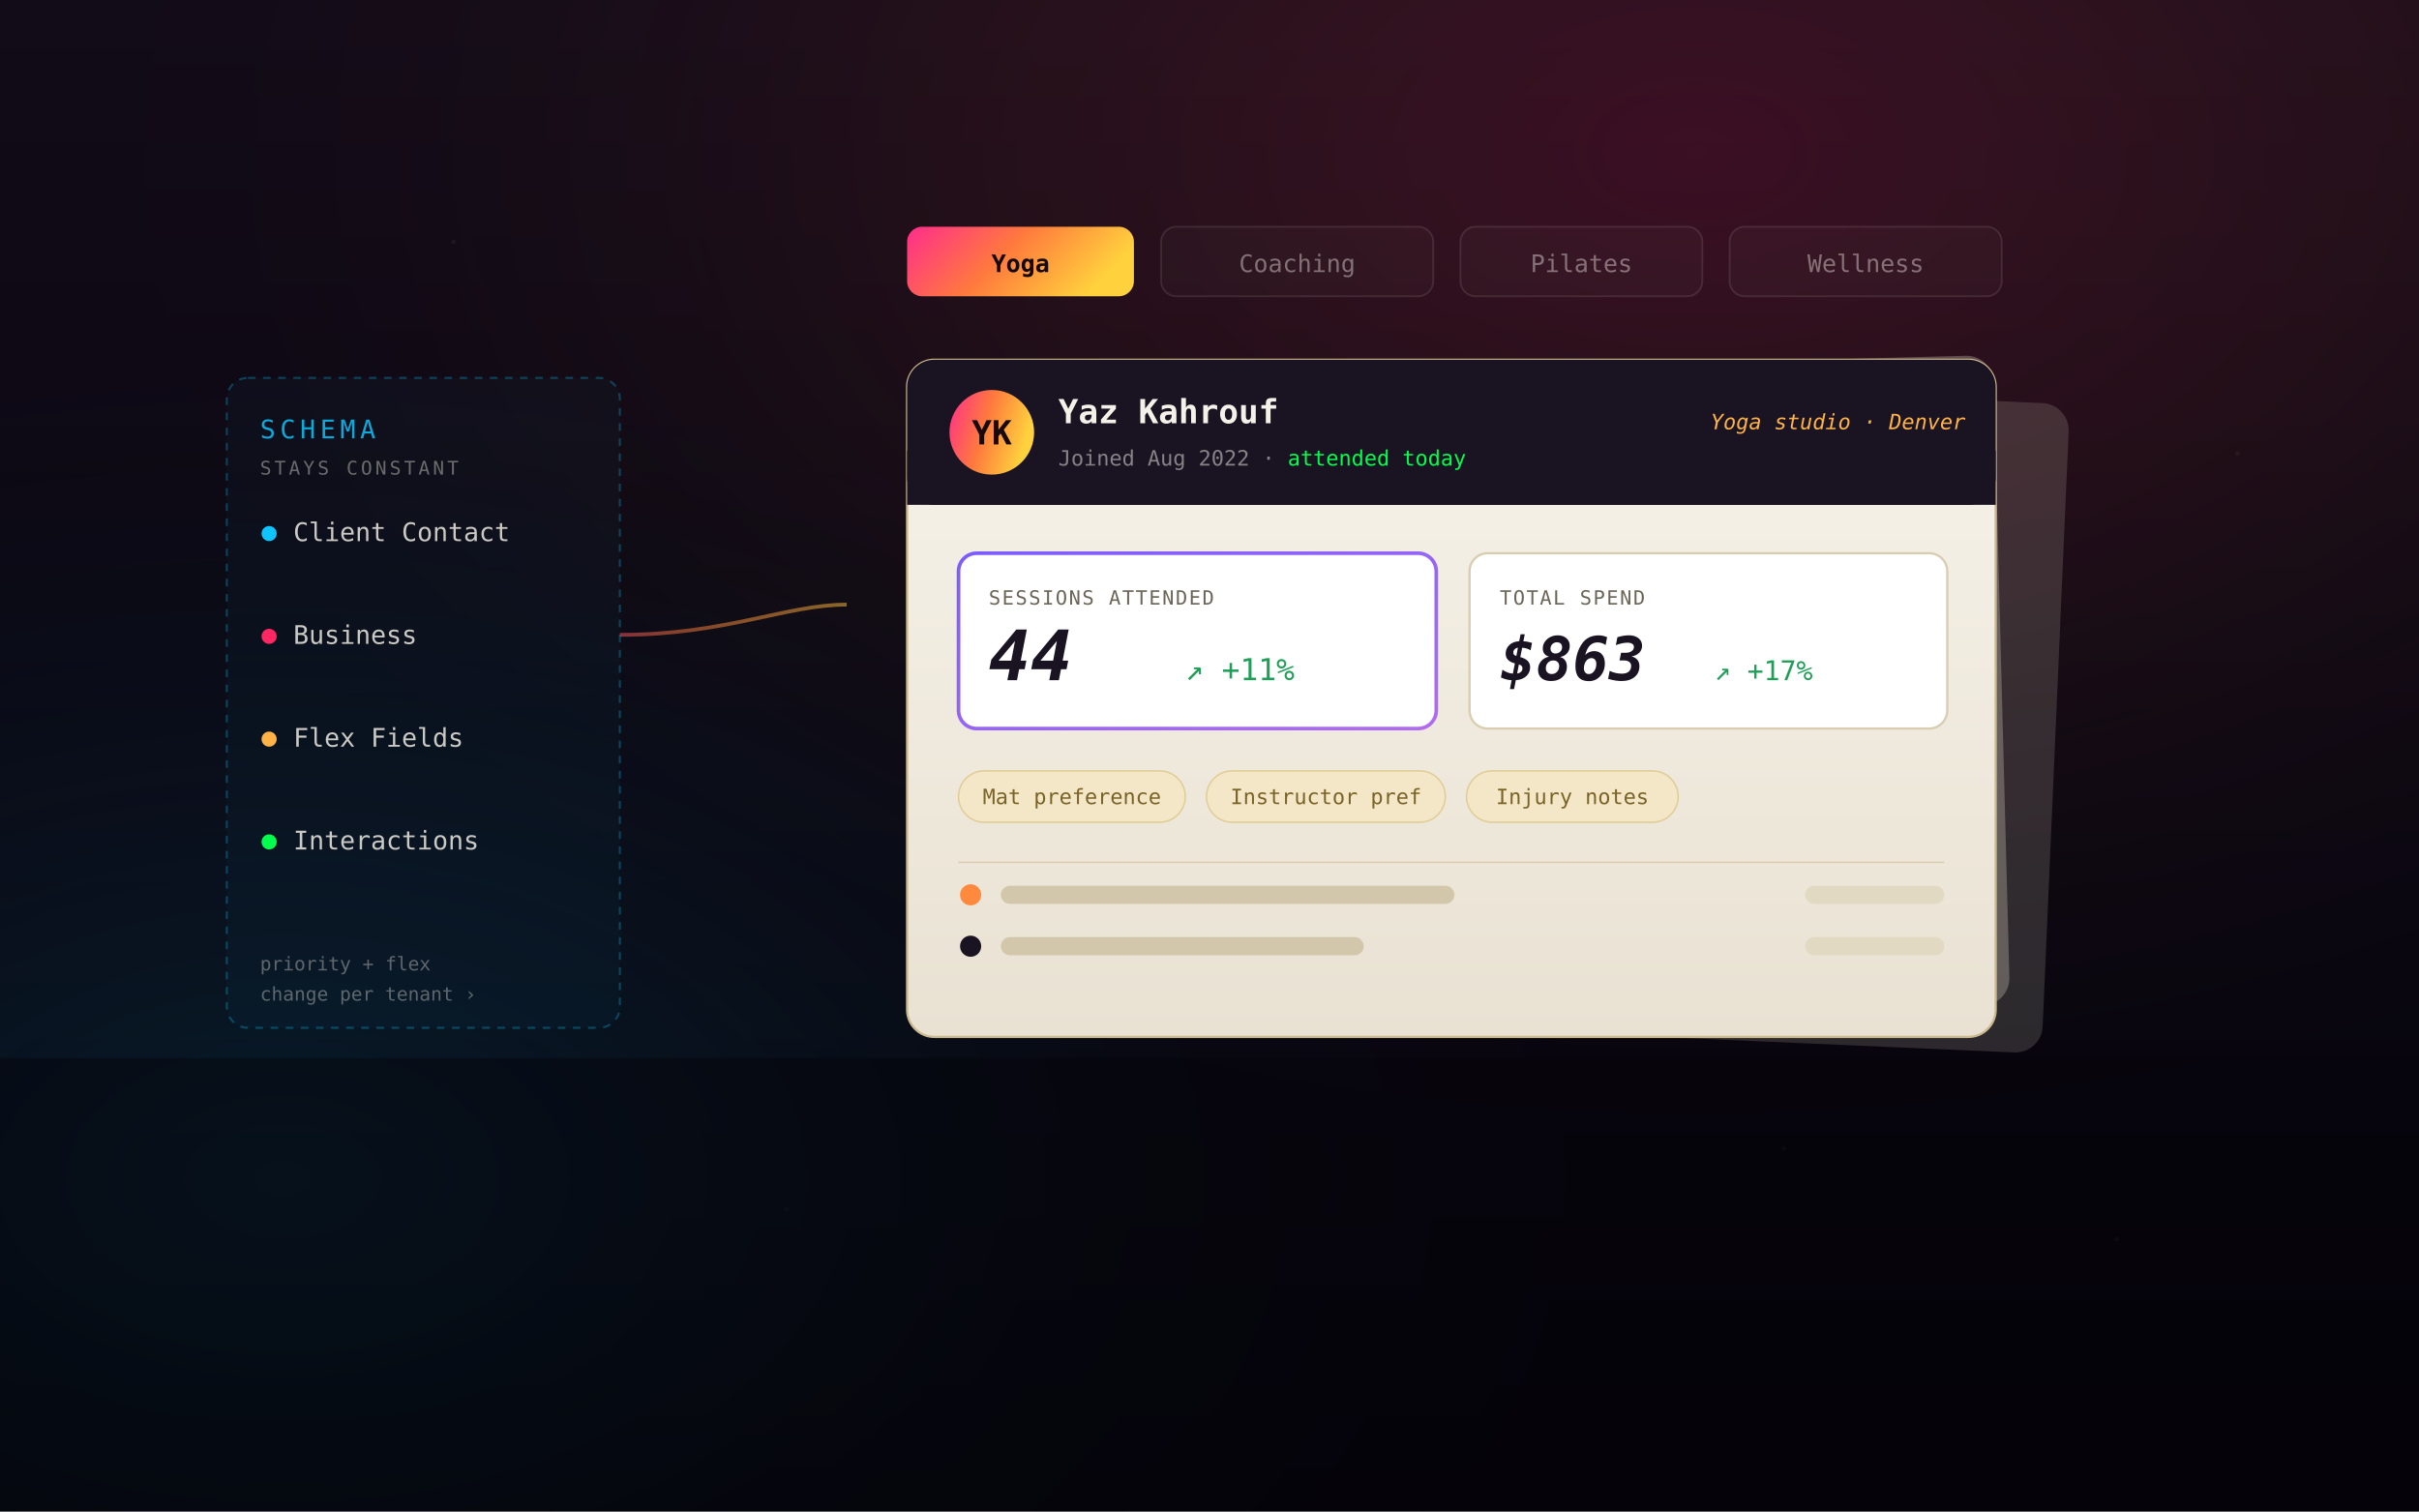
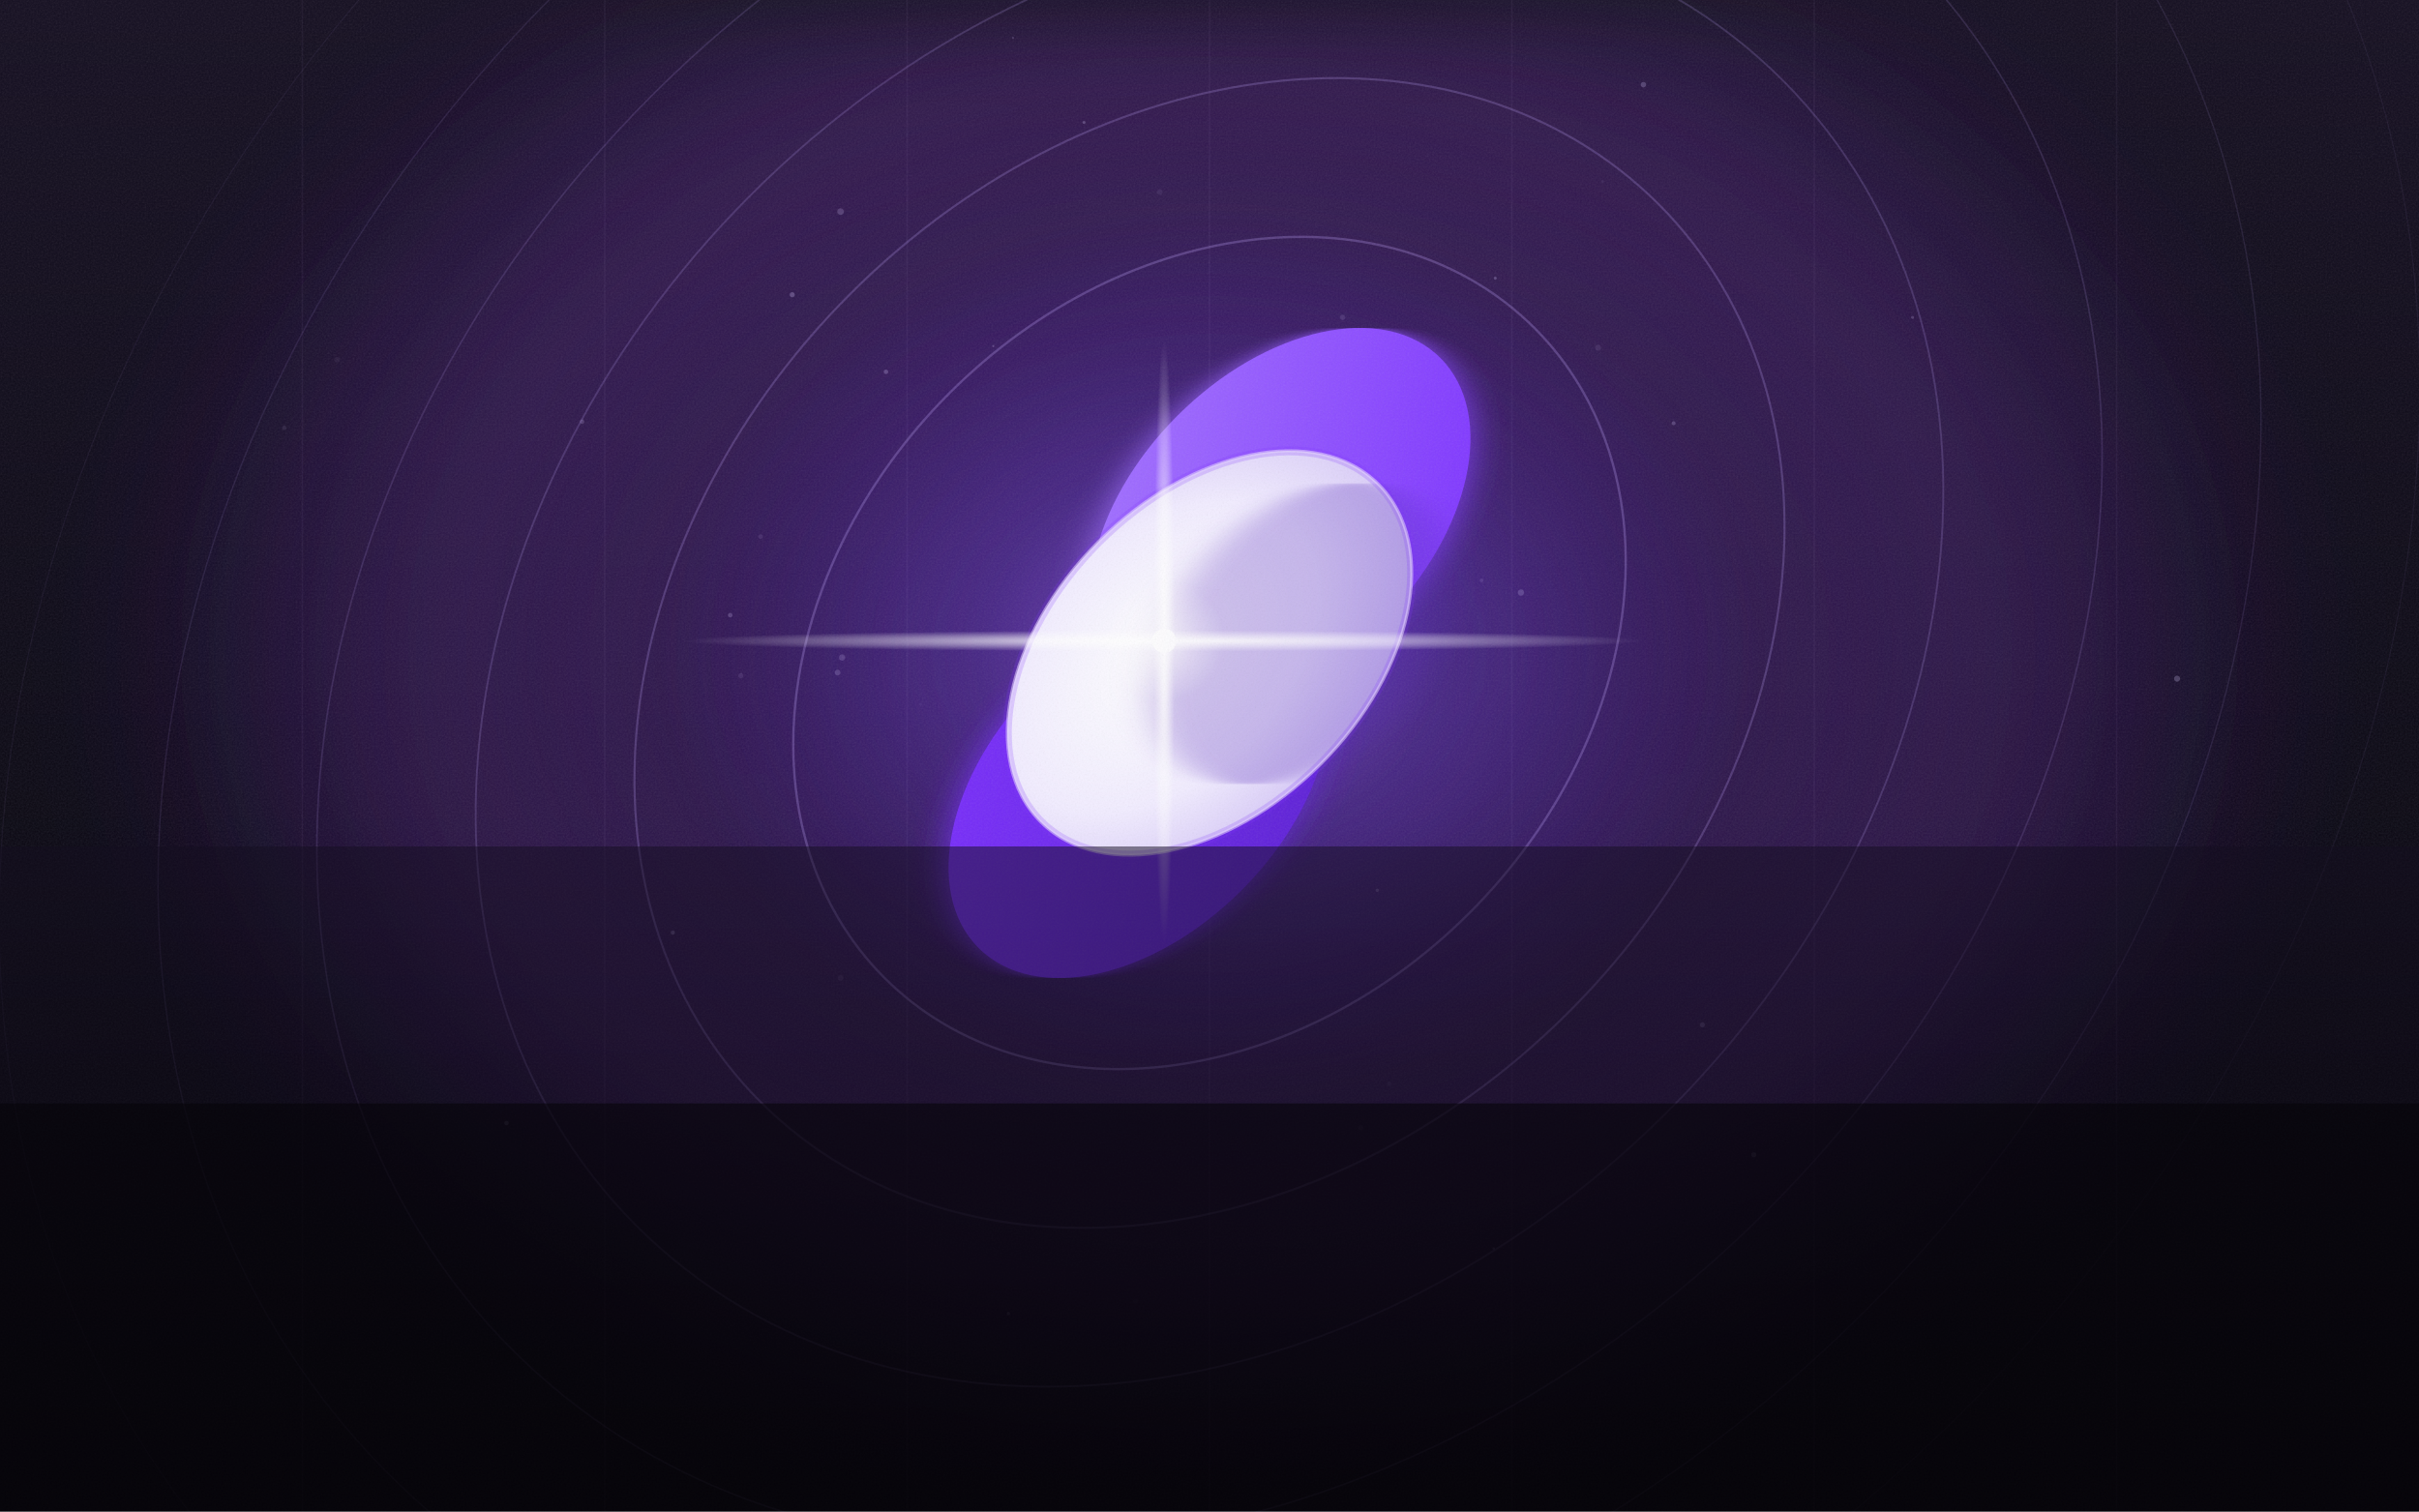
- <svg xmlns="http://www.w3.org/2000/svg" viewBox="0 0 1600 1000" preserveAspectRatio="xMidYMid slice" font-family="ui-monospace, SFMono-Regular, Menlo, Monaco, Consolas, monospace">
+ <svg xmlns="http://www.w3.org/2000/svg" viewBox="0 0 1600 1000" preserveAspectRatio="xMidYMid slice">
  <defs>
-     <linearGradient id="mo-bg" x1="0" y1="0" x2="0" y2="1">
-       <stop offset="0" stop-color="#120b18" />
-       <stop offset="0.5" stop-color="#0a0712" />
+     <linearGradient id="field" x1="0" y1="0" x2="0" y2="1">
+       <stop offset="0" stop-color="#140e20" />
+       <stop offset="0.5" stop-color="#0b0814" />
      <stop offset="1" stop-color="#050309" />
    </linearGradient>
-     <radialGradient id="mo-glowP" cx="0.7" cy="0.1" r="0.7">
-       <stop offset="0" stop-color="#ff2761" stop-opacity="0.18" />
-       <stop offset="0.5" stop-color="#ff5a3c" stop-opacity="0.06" />
-       <stop offset="1" stop-color="#000" stop-opacity="0" />
+     <radialGradient id="bloom" cx="0.5" cy="0.5" r="0.5">
+       <stop offset="0" stop-color="#a06bff" stop-opacity="0.95" />
+       <stop offset="0.42" stop-color="#6a31e0" stop-opacity="0.42" />
+       <stop offset="1" stop-color="#6a31e0" stop-opacity="0" />
    </radialGradient>
-     <radialGradient id="mo-glowC" cx="0.12" cy="0.78" r="0.6">
-       <stop offset="0" stop-color="#0ec4fc" stop-opacity="0.13" />
-       <stop offset="1" stop-color="#000" stop-opacity="0" />
+     <radialGradient id="bloomEdge" cx="0.5" cy="0.5" r="0.5">
+       <stop offset="0" stop-color="#ff6fcf" stop-opacity="0" />
+       <stop offset="0.7" stop-color="#c14bff" stop-opacity="0.16" />
+       <stop offset="1" stop-color="#7b2fff" stop-opacity="0" />
    </radialGradient>
-     <linearGradient id="mo-brand" x1="0" y1="0" x2="1" y2="0.3">
-       <stop offset="0" stop-color="#ff2d8b" />
-       <stop offset="0.5" stop-color="#ff7a3d" />
-       <stop offset="1" stop-color="#ffd23d" />
+     <radialGradient id="glint" cx="0.5" cy="0.5" r="0.5">
+       <stop offset="0" stop-color="#ffffff" stop-opacity="1" />
+       <stop offset="1" stop-color="#ffffff" stop-opacity="0" />
+     </radialGradient>
+     <radialGradient id="core" cx="0.42" cy="0.4" r="0.7">
+       <stop offset="0" stop-color="#ffffff" />
+       <stop offset="0.55" stop-color="#f1ecff" />
+       <stop offset="1" stop-color="#cdbcf5" />
+     </radialGradient>
+     <linearGradient id="bladeA" x1="0" y1="0" x2="1" y2="1">
+       <stop offset="0" stop-color="#a577ff" />
+       <stop offset="1" stop-color="#7b2fff" />
    </linearGradient>
-     <linearGradient id="mo-card" x1="0" y1="0" x2="0" y2="1">
-       <stop offset="0" stop-color="#f7f3ea" />
-       <stop offset="1" stop-color="#e9e2d3" />
+     <linearGradient id="bladeB" x1="0" y1="0" x2="1" y2="1">
+       <stop offset="0" stop-color="#7b2fff" />
+       <stop offset="1" stop-color="#5a1fd0" />
    </linearGradient>
-     <linearGradient id="mo-lead" x1="0" y1="0" x2="1" y2="1">
-       <stop offset="0" stop-color="#7b5cff" />
-       <stop offset="1" stop-color="#b06cf0" />
-     </linearGradient>
+     <filter id="soft" x="-60%" y="-60%" width="220%" height="220%">
+       <feGaussianBlur stdDeviation="34" />
+     </filter>
+     <filter id="soft2" x="-40%" y="-40%" width="180%" height="180%">
+       <feGaussianBlur stdDeviation="9" />
+     </filter>
+     <filter id="grain">
+       <feTurbulence type="fractalNoise" baseFrequency="0.85" numOctaves="2" stitchTiles="stitch" result="n" />
+       <feColorMatrix in="n" type="saturate" values="0" />
+       <feComponentTransfer>
+         <feFuncA type="linear" slope="0.5" />
+       </feComponentTransfer>
+     </filter>
  </defs>
-   <rect width="1600" height="1000" fill="url(#mo-bg)" />
-   <rect width="1600" height="1000" fill="url(#mo-glowP)" />
-   <rect width="1600" height="1000" fill="url(#mo-glowC)" />
-   <g transform="translate(150,250)">
-     <rect x="0" y="0" width="260" height="430" rx="14" fill="rgba(14,196,252,0.03)" stroke="rgba(14,196,252,0.28)" stroke-width="1.4" stroke-dasharray="5 5" />
-     <text x="22" y="40" font-size="17" letter-spacing="3" fill="#0ec4fc" opacity="0.85">SCHEMA</text>
-     <text x="22" y="64" font-size="12.5" letter-spacing="2" fill="rgba(245,241,232,0.4)">STAYS CONSTANT</text>
-     <g>
-       <g transform="translate(22,108)">
-         <circle cx="6" cy="-5" r="5" fill="#0ec4fc" />
-         <text x="22" y="0" font-size="17" fill="rgba(245,241,232,0.82)">Client Contact</text>
-       </g>
-       <g transform="translate(22,176)">
-         <circle cx="6" cy="-5" r="5" fill="#ff2761" />
-         <text x="22" y="0" font-size="17" fill="rgba(245,241,232,0.82)">Business</text>
-       </g>
-       <g transform="translate(22,244)">
-         <circle cx="6" cy="-5" r="5" fill="#ffb347" />
-         <text x="22" y="0" font-size="17" fill="rgba(245,241,232,0.82)">Flex Fields</text>
-       </g>
-       <g transform="translate(22,312)">
-         <circle cx="6" cy="-5" r="5" fill="#00ff4d" />
-         <text x="22" y="0" font-size="17" fill="rgba(245,241,232,0.82)">Interactions</text>
-       </g>
+   <rect width="1600" height="1000" fill="url(#field)" />
+   <ellipse cx="800" cy="432" rx="760" ry="560" fill="url(#bloomEdge)" opacity="0.9" filter="url(#soft)" />
+   <ellipse cx="800" cy="432" rx="720" ry="540" fill="url(#bloom)" opacity="0.5" filter="url(#soft)" />
+   <ellipse cx="800" cy="432" rx="360" ry="300" fill="url(#bloom)" opacity="0.6" />
+   <g stroke="#cdbcf5" stroke-width="1" opacity="0.05">
+     <line x1="200" y1="0" x2="200" y2="1000" />
+     <line x1="400" y1="0" x2="400" y2="1000" />
+     <line x1="600" y1="0" x2="600" y2="1000" />
+     <line x1="800" y1="0" x2="800" y2="1000" />
+     <line x1="1000" y1="0" x2="1000" y2="1000" />
+     <line x1="1200" y1="0" x2="1200" y2="1000" />
+     <line x1="1400" y1="0" x2="1400" y2="1000" />
+   </g>
+   <g fill="#d9ccff">
+     <circle cx="988" cy="826" r="0.8" opacity="0.23" />
+     <circle cx="717" cy="81" r="1.0" opacity="0.25" />
+     <circle cx="1126" cy="678" r="1.7" opacity="0.18" />
+     <circle cx="667" cy="869" r="1.1" opacity="0.21" />
+     <circle cx="586" cy="246" r="1.5" opacity="0.25" />
+     <circle cx="1057" cy="230" r="2.0" opacity="0.09" />
+     <circle cx="657" cy="229" r="0.7" opacity="0.24" />
+     <circle cx="919" cy="717" r="1.4" opacity="0.07" />
+     <circle cx="1060" cy="120" r="0.9" opacity="0.07" />
+     <circle cx="490" cy="447" r="1.7" opacity="0.11" />
+     <circle cx="188" cy="283" r="1.5" opacity="0.09" />
+     <circle cx="483" cy="407" r="1.5" opacity="0.23" />
+     <circle cx="385" cy="279" r="1.5" opacity="0.19" />
+     <circle cx="557" cy="435" r="2.1" opacity="0.18" />
+     <circle cx="524" cy="195" r="1.7" opacity="0.27" />
+     <circle cx="940" cy="376" r="1.8" opacity="0.07" />
+     <circle cx="556" cy="140" r="2.2" opacity="0.21" />
+     <circle cx="1265" cy="210" r="1.0" opacity="0.20" />
+     <circle cx="1006" cy="392" r="2.1" opacity="0.20" />
+     <circle cx="888" cy="210" r="1.8" opacity="0.12" />
+     <circle cx="670" cy="25" r="0.7" opacity="0.18" />
+     <circle cx="503" cy="355" r="1.5" opacity="0.11" />
+     <circle cx="554" cy="445" r="1.9" opacity="0.20" />
+     <circle cx="223" cy="238" r="1.9" opacity="0.06" />
+     <circle cx="900" cy="746" r="1.7" opacity="0.09" />
+     <circle cx="751" cy="861" r="1.6" opacity="0.05" />
+     <circle cx="609" cy="466" r="0.9" opacity="0.07" />
+     <circle cx="911" cy="589" r="1.1" opacity="0.23" />
+     <circle cx="1160" cy="764" r="1.7" opacity="0.23" />
+     <circle cx="335" cy="743" r="1.5" opacity="0.26" />
+     <circle cx="989" cy="184" r="1.0" opacity="0.25" />
+     <circle cx="980" cy="384" r="1.2" opacity="0.13" />
+     <circle cx="1107" cy="280" r="1.3" opacity="0.23" />
+     <circle cx="767" cy="127" r="1.9" opacity="0.07" />
+     <circle cx="1440" cy="449" r="2.0" opacity="0.25" />
+     <circle cx="1087" cy="56" r="1.8" opacity="0.24" />
+     <circle cx="556" cy="647" r="1.9" opacity="0.09" />
+     <circle cx="445" cy="617" r="1.4" opacity="0.25" />
+   </g>
+   <g transform="rotate(-45 800 432)" fill="none" stroke="#b79cf2">
+     <ellipse cx="800" cy="432" rx="304" ry="243.2" stroke-width="1.54" opacity="0.295" />
+     <ellipse cx="800" cy="432" rx="420" ry="336" stroke-width="1.38" opacity="0.250" />
+     <ellipse cx="800" cy="432" rx="536" ry="428.8" stroke-width="1.22" opacity="0.205" />
+     <ellipse cx="800" cy="432" rx="652" ry="521.6" stroke-width="1.06" opacity="0.160" />
+     <ellipse cx="800" cy="432" rx="768" ry="614.4" stroke-width="0.90" opacity="0.115" />
+     <ellipse cx="800" cy="432" rx="884" ry="707.2" stroke-width="0.74" opacity="0.070" />
+   </g>
+   <g transform="rotate(-45 800 432)">
+     <g filter="url(#soft2)" opacity="0.9">
+       <ellipse cx="896" cy="402" rx="150" ry="96" fill="url(#bladeA)" />
+       <ellipse cx="704" cy="462" rx="150" ry="96" fill="url(#bladeB)" />
    </g>
-     <text x="22" y="392" font-size="12.5" fill="rgba(245,241,232,0.36)">priority + flex</text>
-     <text x="22" y="412" font-size="12.5" fill="rgba(245,241,232,0.36)">change per tenant ›</text>
+     <ellipse cx="896" cy="402" rx="150" ry="96" fill="url(#bladeA)" />
+     <ellipse cx="704" cy="462" rx="150" ry="96" fill="url(#bladeB)" />
+     <ellipse cx="800" cy="432" rx="158" ry="104" fill="url(#core)" />
+     <ellipse cx="852" cy="466" rx="116" ry="80" fill="#5326b8" opacity="0.28" filter="url(#soft2)" />
+     <ellipse cx="800" cy="432" rx="158" ry="104" fill="none" stroke="#ffffff" stroke-width="2" opacity="0.55" />
+     <ellipse cx="800" cy="432" rx="158" ry="104" fill="none" stroke="#7b2fff" stroke-width="6" opacity="0.2" />
  </g>
-   <path d="M410,420 C480,420 520,400 560,400" fill="none" stroke="url(#mo-brand)" stroke-width="2.5" opacity="0.5" />
-   <g transform="translate(600,150)" font-size="16">
-     <g>
-       <rect x="0" y="0" width="150" height="46" rx="10" fill="url(#mo-brand)" />
-       <text x="75" y="30" text-anchor="middle" fill="#160a0f" font-weight="700">Yoga</text>
-     </g>
-     <g opacity="0.6">
-       <rect x="168" y="0" width="180" height="46" rx="10" fill="rgba(245,241,232,0.04)" stroke="rgba(245,241,232,0.18)" stroke-width="1.2" />
-       <text x="258" y="30" text-anchor="middle" fill="rgba(245,241,232,0.7)">Coaching</text>
-     </g>
-     <g opacity="0.6">
-       <rect x="366" y="0" width="160" height="46" rx="10" fill="rgba(245,241,232,0.04)" stroke="rgba(245,241,232,0.18)" stroke-width="1.2" />
-       <text x="446" y="30" text-anchor="middle" fill="rgba(245,241,232,0.7)">Pilates</text>
-     </g>
-     <g opacity="0.6">
-       <rect x="544" y="0" width="180" height="46" rx="10" fill="rgba(245,241,232,0.04)" stroke="rgba(245,241,232,0.18)" stroke-width="1.2" />
-       <text x="634" y="30" text-anchor="middle" fill="rgba(245,241,232,0.7)">Wellness</text>
-     </g>
+   <g opacity="0.92">
+     <ellipse cx="770" cy="424" rx="320" ry="7" fill="url(#glint)" />
+     <ellipse cx="770" cy="424" rx="7" ry="200" fill="url(#glint)" />
+     <circle cx="770" cy="424" r="40" fill="url(#glint)" opacity="0.7" />
+     <circle cx="770" cy="424" r="8" fill="#ffffff" />
  </g>
-   <g opacity="0.18">
-     <rect x="660" y="252" width="700" height="430" rx="18" fill="#cfc7b6" transform="rotate(2.5 1010 467)" />
-   </g>
-   <g opacity="0.3">
-     <rect x="624" y="244" width="700" height="430" rx="18" fill="#ded6c5" transform="rotate(-1.5 974 459)" />
-   </g>
-   <g transform="translate(600,238)">
-     <rect x="0" y="0" width="720" height="448" rx="18" fill="url(#mo-card)" stroke="#cbb98f" stroke-width="1.5" />
-     <rect x="0" y="0" width="720" height="96" rx="18" fill="#1a1422" />
-     <rect x="0" y="60" width="720" height="36" fill="#1a1422" />
-     <circle cx="56" cy="48" r="28" fill="url(#mo-brand)" />
-     <text x="56" y="56" text-anchor="middle" font-size="22" font-weight="700" fill="#160a0f">YK</text>
-     <text x="100" y="42" font-size="22" font-weight="700" fill="#f5f1e8">Yaz Kahrouf</text>
-     <text x="100" y="70" font-size="14" fill="rgba(245,241,232,0.5)">Joined Aug 2022 · <tspan fill="#00ff4d">attended today</tspan>
-     </text>
-     <text x="700" y="46" text-anchor="end" font-size="14" font-style="italic" fill="#ffb347">Yoga studio · Denver</text>
-     <g transform="translate(34,128)">
-       <rect x="0" y="0" width="316" height="116" rx="12" fill="#ffffff" stroke="url(#mo-lead)" stroke-width="2.4" />
-       <text x="20" y="34" font-size="13" letter-spacing="1" fill="#6b6557">SESSIONS ATTENDED</text>
-       <text x="20" y="84" font-size="46" font-weight="700" font-style="italic" fill="#1a1422">44</text>
-       <text x="150" y="84" font-size="20" fill="#1f9e57">↗ +11%</text>
-       <rect x="338" y="0" width="316" height="116" rx="12" fill="#ffffff" stroke="#d8cdb0" stroke-width="1.5" />
-       <text x="358" y="34" font-size="13" letter-spacing="1" fill="#6b6557">TOTAL SPEND</text>
-       <text x="358" y="84" font-size="40" font-weight="700" font-style="italic" fill="#1a1422">$863</text>
-       <text x="500" y="84" font-size="18" fill="#1f9e57">↗ +17%</text>
-     </g>
-     <g transform="translate(34,272)" font-size="14">
-       <rect x="0" y="0" width="150" height="34" rx="17" fill="#f3e7c8" stroke="#e0cd96" stroke-width="1" />
-       <text x="75" y="22" text-anchor="middle" fill="#7a6326">Mat preference</text>
-       <rect x="164" y="0" width="158" height="34" rx="17" fill="#f3e7c8" stroke="#e0cd96" stroke-width="1" />
-       <text x="243" y="22" text-anchor="middle" fill="#7a6326">Instructor pref</text>
-       <rect x="336" y="0" width="140" height="34" rx="17" fill="#f3e7c8" stroke="#e0cd96" stroke-width="1" />
-       <text x="406" y="22" text-anchor="middle" fill="#7a6326">Injury notes</text>
-     </g>
-     <g transform="translate(34,332)">
-       <rect x="0" y="0" width="652" height="1" fill="#d8cdb0" />
-       <g transform="translate(0,22)">
-         <circle cx="8" cy="0" r="7" fill="#ff8a3d" />
-         <rect x="28" y="-6" width="300" height="12" rx="6" fill="#d2c7aa" />
-         <rect x="560" y="-6" width="92" height="12" rx="6" fill="#e2d9c2" />
-       </g>
-       <g transform="translate(0,56)">
-         <circle cx="8" cy="0" r="7" fill="#1a1422" />
-         <rect x="28" y="-6" width="240" height="12" rx="6" fill="#d2c7aa" />
-         <rect x="560" y="-6" width="92" height="12" rx="6" fill="#e2d9c2" />
-       </g>
-     </g>
-   </g>
-   <g fill="#f5f1e8" opacity="0.05">
-     <circle cx="300" cy="160" r="1.5" />
-     <circle cx="520" cy="800" r="1.5" />
-     <circle cx="1400" cy="820" r="1.5" />
-     <circle cx="1480" cy="300" r="1.5" />
-     <circle cx="1180" cy="760" r="1.5" />
-   </g>
-   <rect x="0" y="700" width="1600" height="300" fill="#050309" opacity="0.45" />
+   <rect width="1600" height="1000" filter="url(#grain)" opacity="0.2" />
+   <rect x="0" y="560" width="1600" height="440" fill="url(#field)" opacity="0.5" />
+   <rect x="0" y="730" width="1600" height="270" fill="#050309" opacity="0.6" />
</svg>
